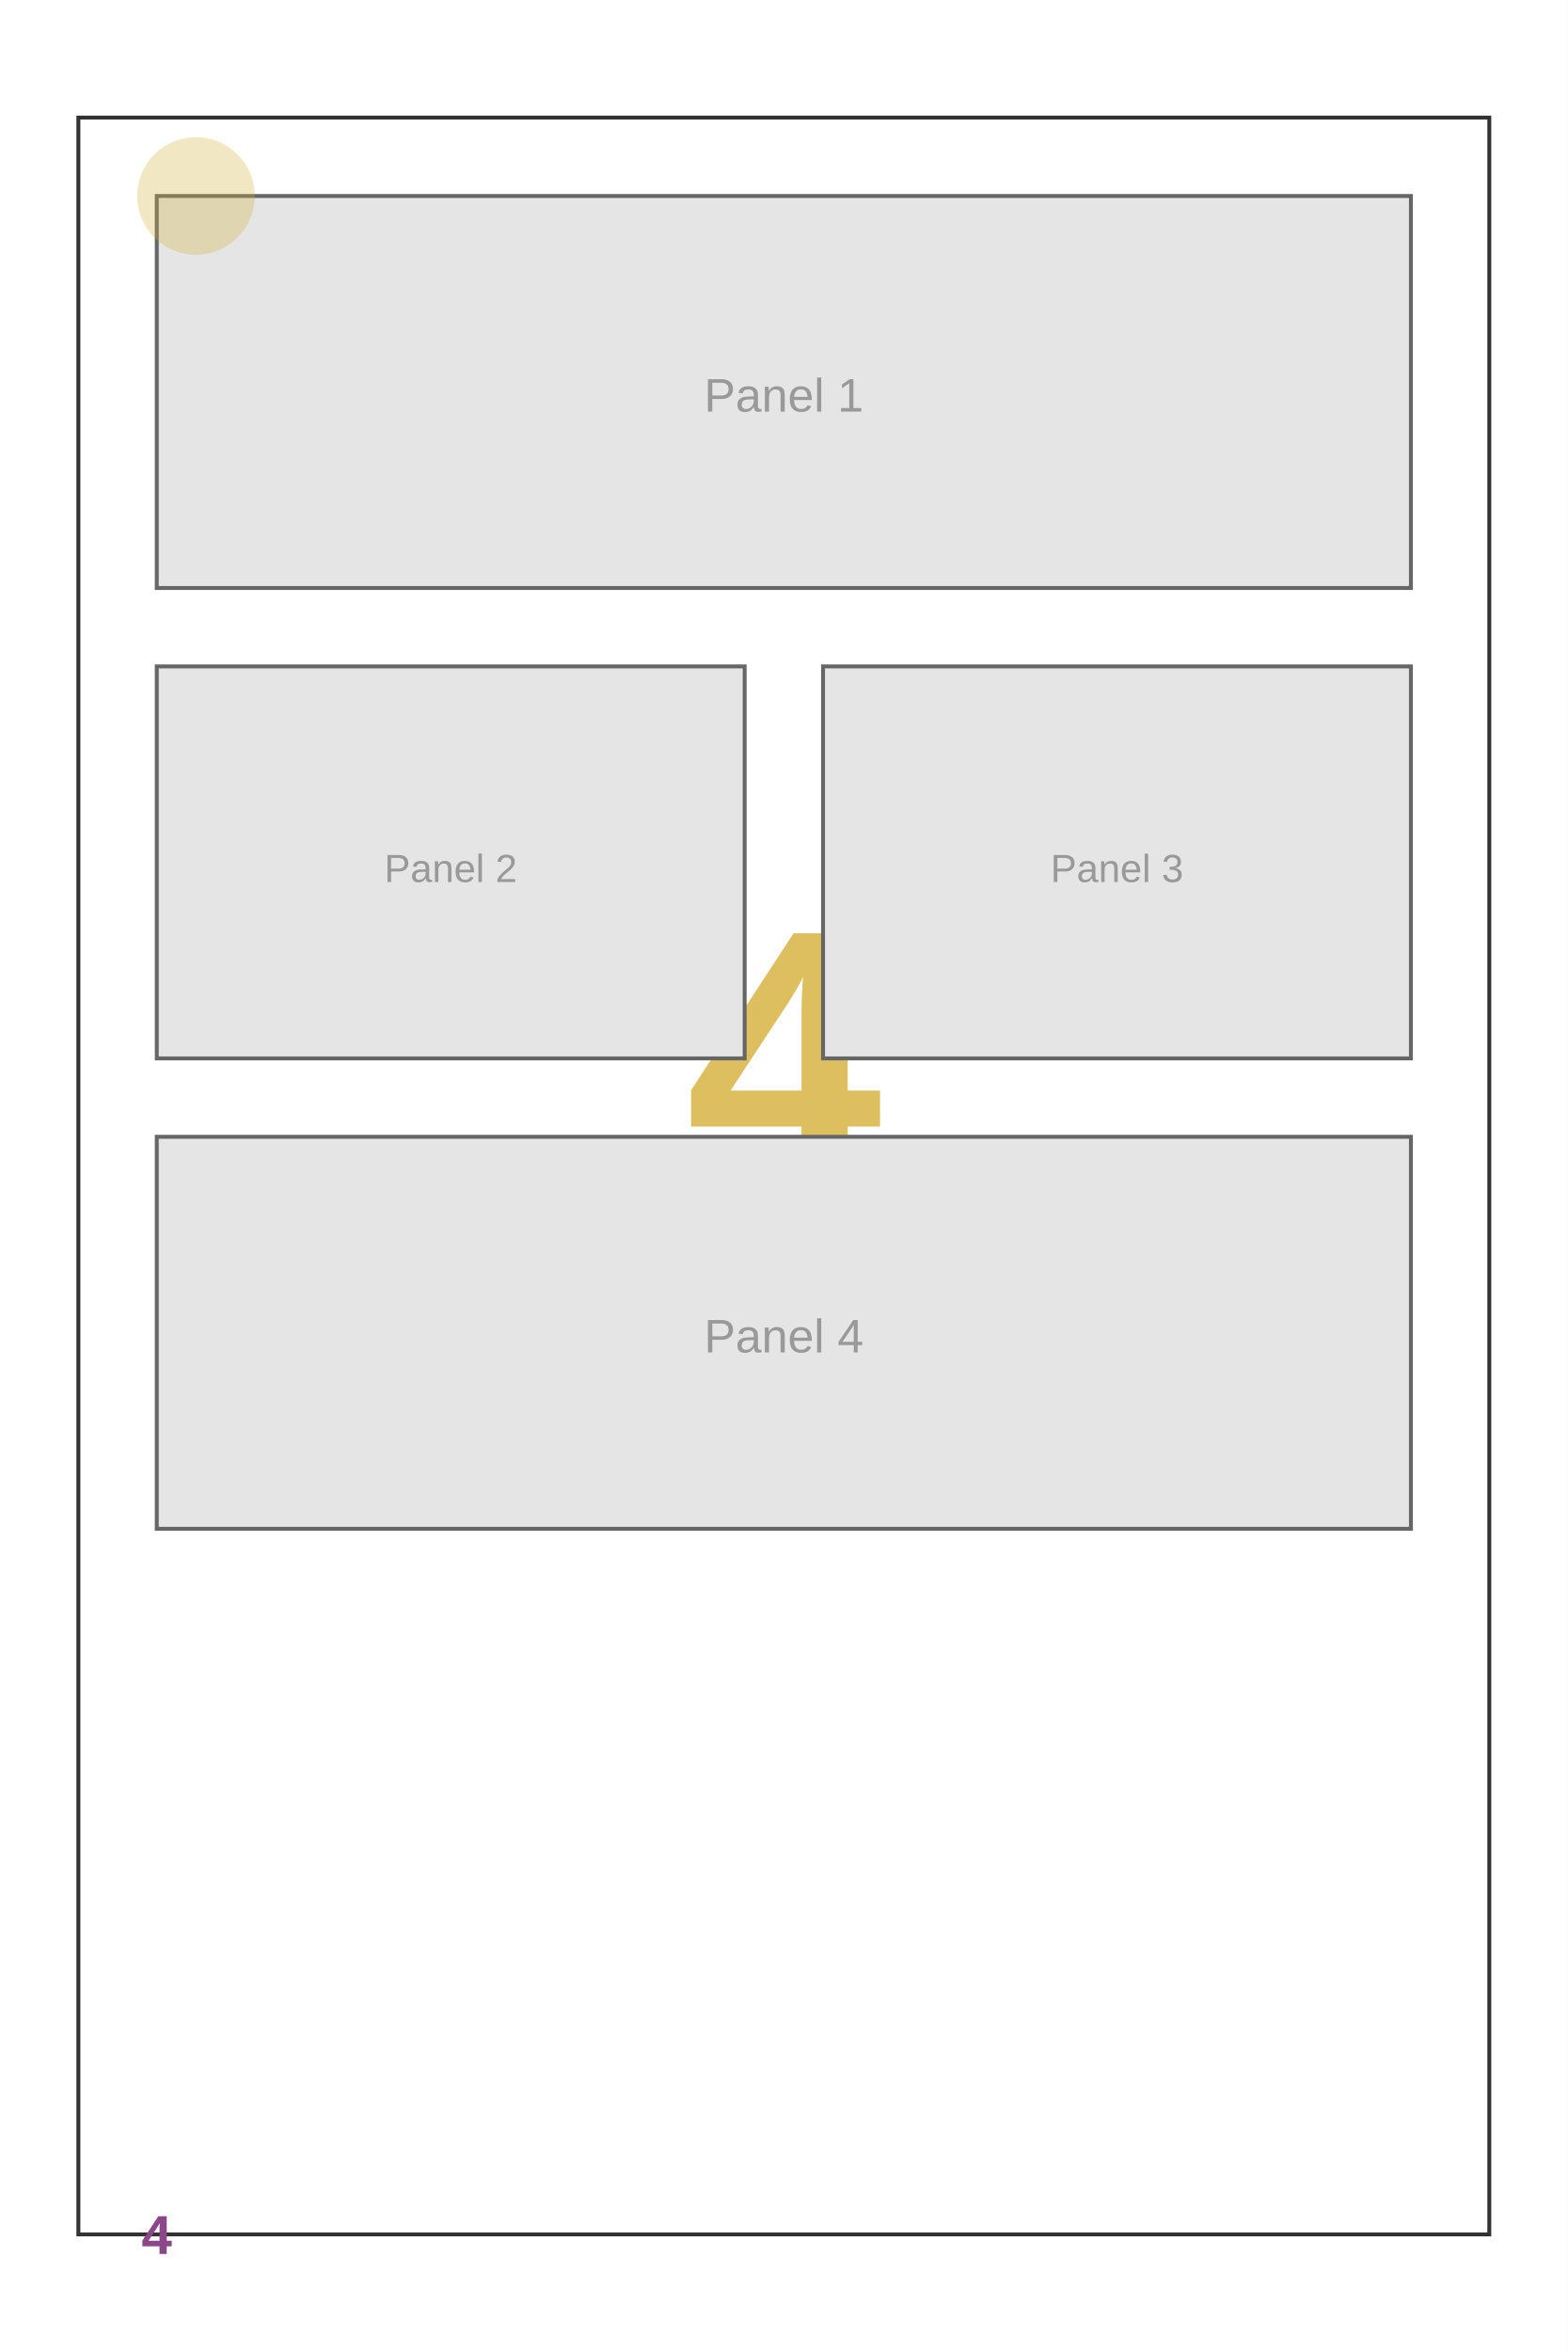
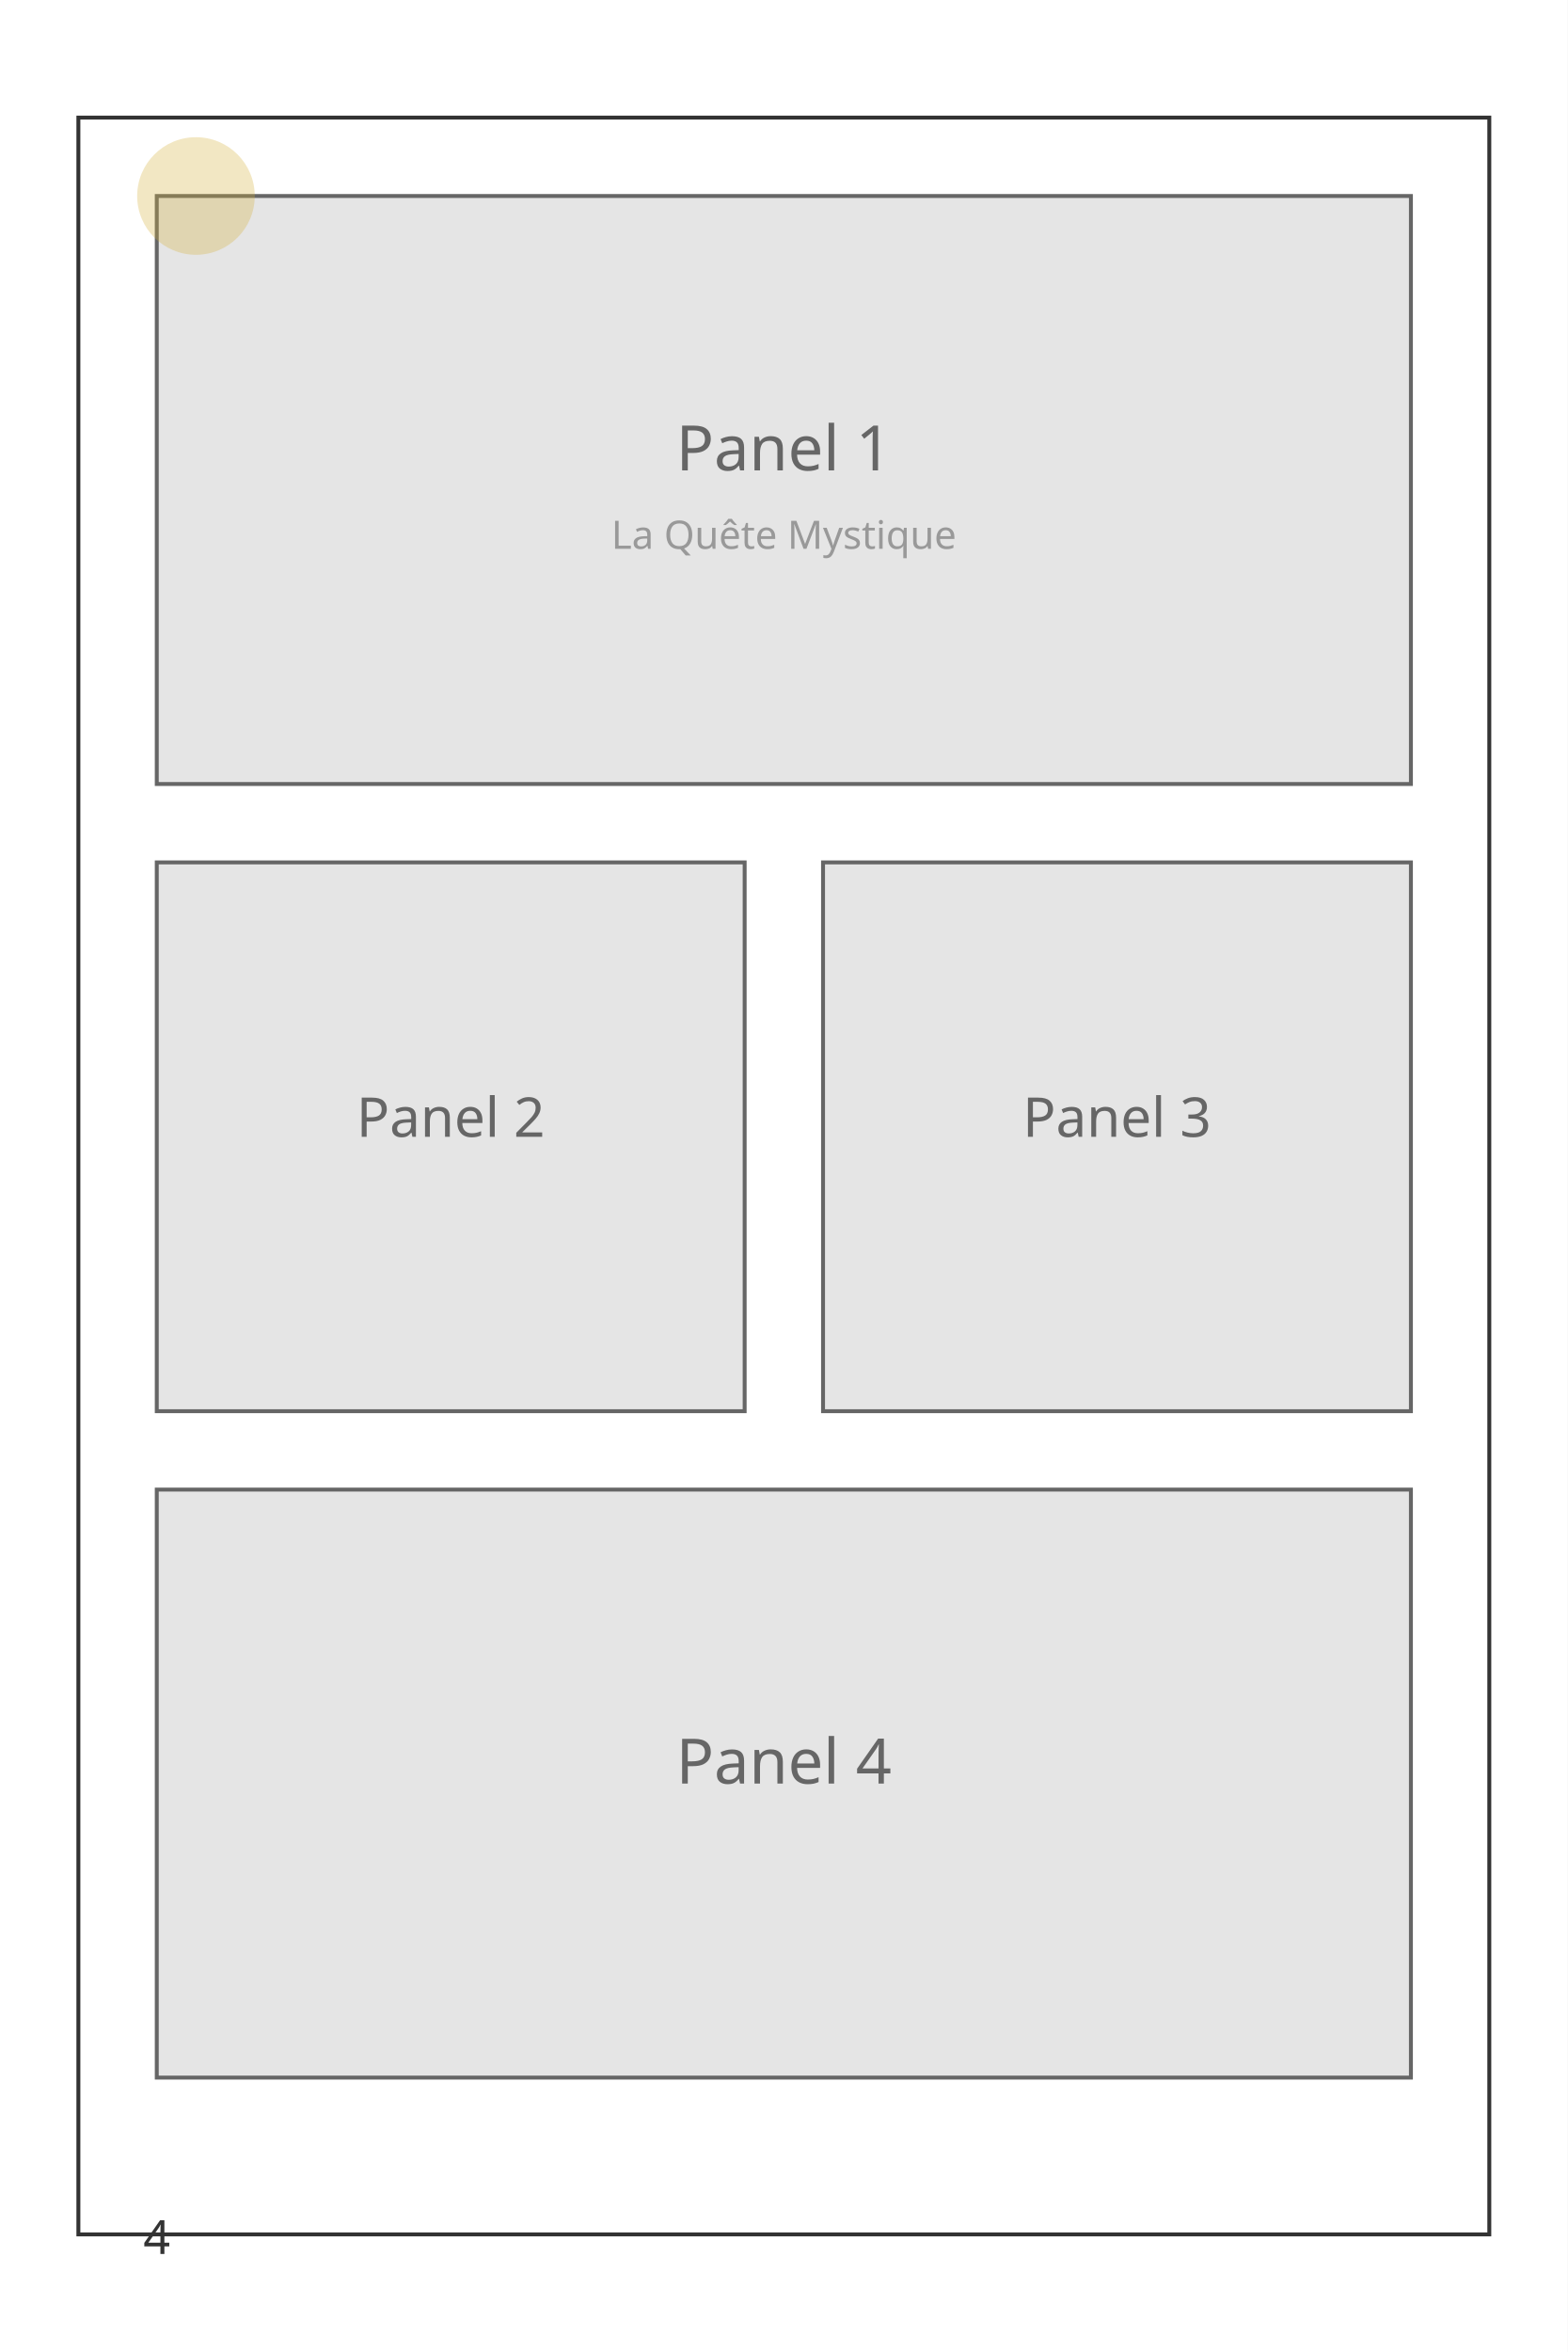
<svg xmlns="http://www.w3.org/2000/svg" width="800" height="1200">
  <rect width="800" height="1200" fill="#FFFFFF" />
  <rect x="40" y="60" width="720" height="1080" fill="none" stroke="#333333" stroke-width="2" />
-   <text x="400" y="600" font-family="Arial" font-size="180" font-weight="bold" fill="#D4AF37" text-anchor="middle" opacity="0.8">
-     4
+   <rect x="80" y="100" width="640" height="300" fill="#E5E5E5" stroke="#666666" stroke-width="2" />
+   <text x="400" y="240" font-family="sans-serif" font-size="32" fill="#666666" text-anchor="middle">
+     Panel 1
  </text>
-   <text x="400" y="700" font-family="Arial" font-size="32" fill="#333333" text-anchor="middle">
+   <text x="400" y="280" font-family="sans-serif" font-size="20" fill="#999999" text-anchor="middle">
    La Quête Mystique
  </text>
-   <text x="400" y="760" font-family="Arial" font-size="24" fill="#666666" text-anchor="middle">
-     Page 4
+   <rect x="80" y="440" width="300" height="280" fill="#E5E5E5" stroke="#666666" stroke-width="2" />
+   <text x="230" y="580" font-family="sans-serif" font-size="28" fill="#666666" text-anchor="middle">
+     Panel 2
  </text>
-   <rect x="80" y="100" width="640" height="200" fill="#E5E5E5" stroke="#666666" stroke-width="2" />
-   <text x="400" y="210" font-family="Arial" font-size="24" fill="#999999" text-anchor="middle">Panel 1</text>
-   <rect x="80" y="340" width="300" height="200" fill="#E5E5E5" stroke="#666666" stroke-width="2" />
-   <text x="230" y="450" font-family="Arial" font-size="20" fill="#999999" text-anchor="middle">Panel 2</text>
-   <rect x="420" y="340" width="300" height="200" fill="#E5E5E5" stroke="#666666" stroke-width="2" />
-   <text x="570" y="450" font-family="Arial" font-size="20" fill="#999999" text-anchor="middle">Panel 3</text>
-   <rect x="80" y="580" width="640" height="200" fill="#E5E5E5" stroke="#666666" stroke-width="2" />
-   <text x="400" y="690" font-family="Arial" font-size="24" fill="#999999" text-anchor="middle">Panel 4</text>
-   <text x="80" y="1150" font-family="Arial" font-size="28" font-weight="bold" fill="#8B4789" text-anchor="middle">
+   <rect x="420" y="440" width="300" height="280" fill="#E5E5E5" stroke="#666666" stroke-width="2" />
+   <text x="570" y="580" font-family="sans-serif" font-size="28" fill="#666666" text-anchor="middle">
+     Panel 3
+   </text>
+   <rect x="80" y="760" width="640" height="300" fill="#E5E5E5" stroke="#666666" stroke-width="2" />
+   <text x="400" y="910" font-family="sans-serif" font-size="32" fill="#666666" text-anchor="middle">
+     Panel 4
+   </text>
+   <text x="80" y="1150" font-family="sans-serif" font-size="24" fill="#333333" text-anchor="middle">
    4
  </text>
  <circle cx="100" cy="100" r="30" fill="#D4AF37" opacity="0.3" />
</svg>
